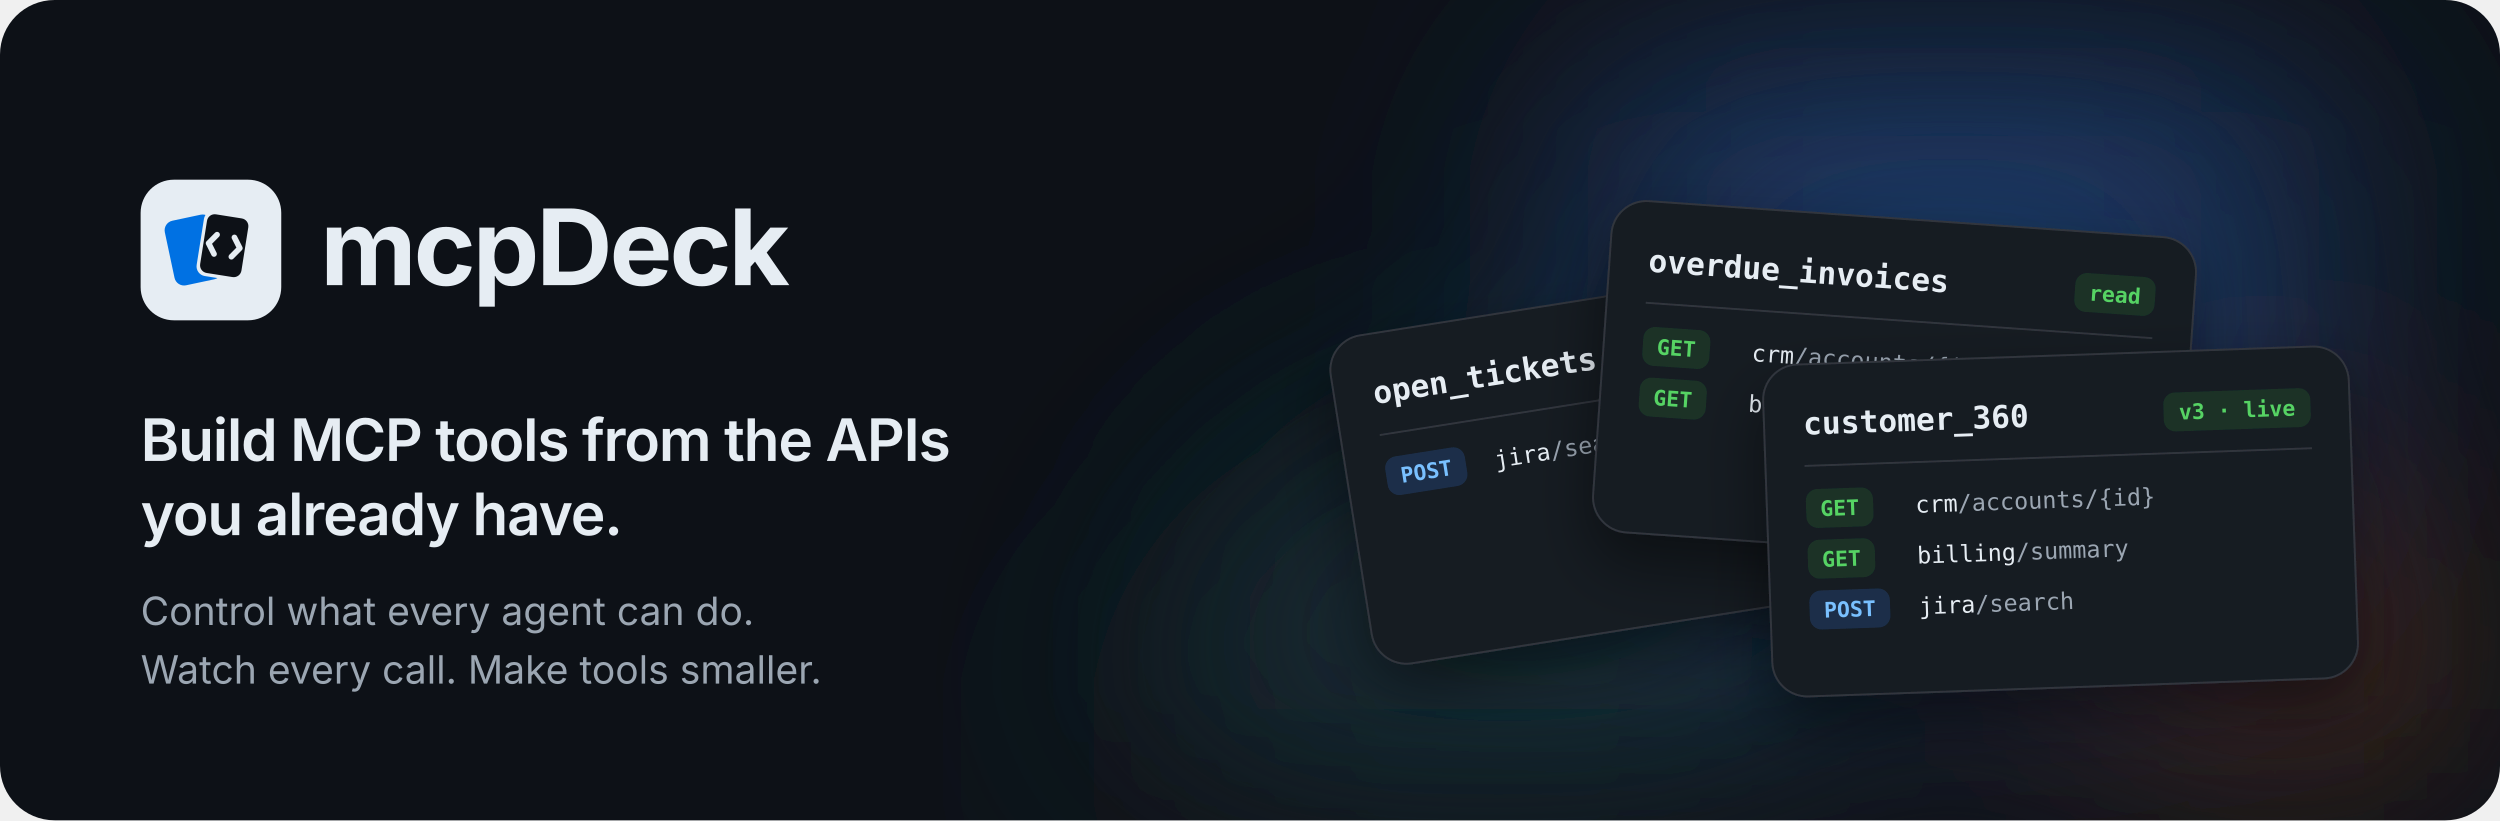
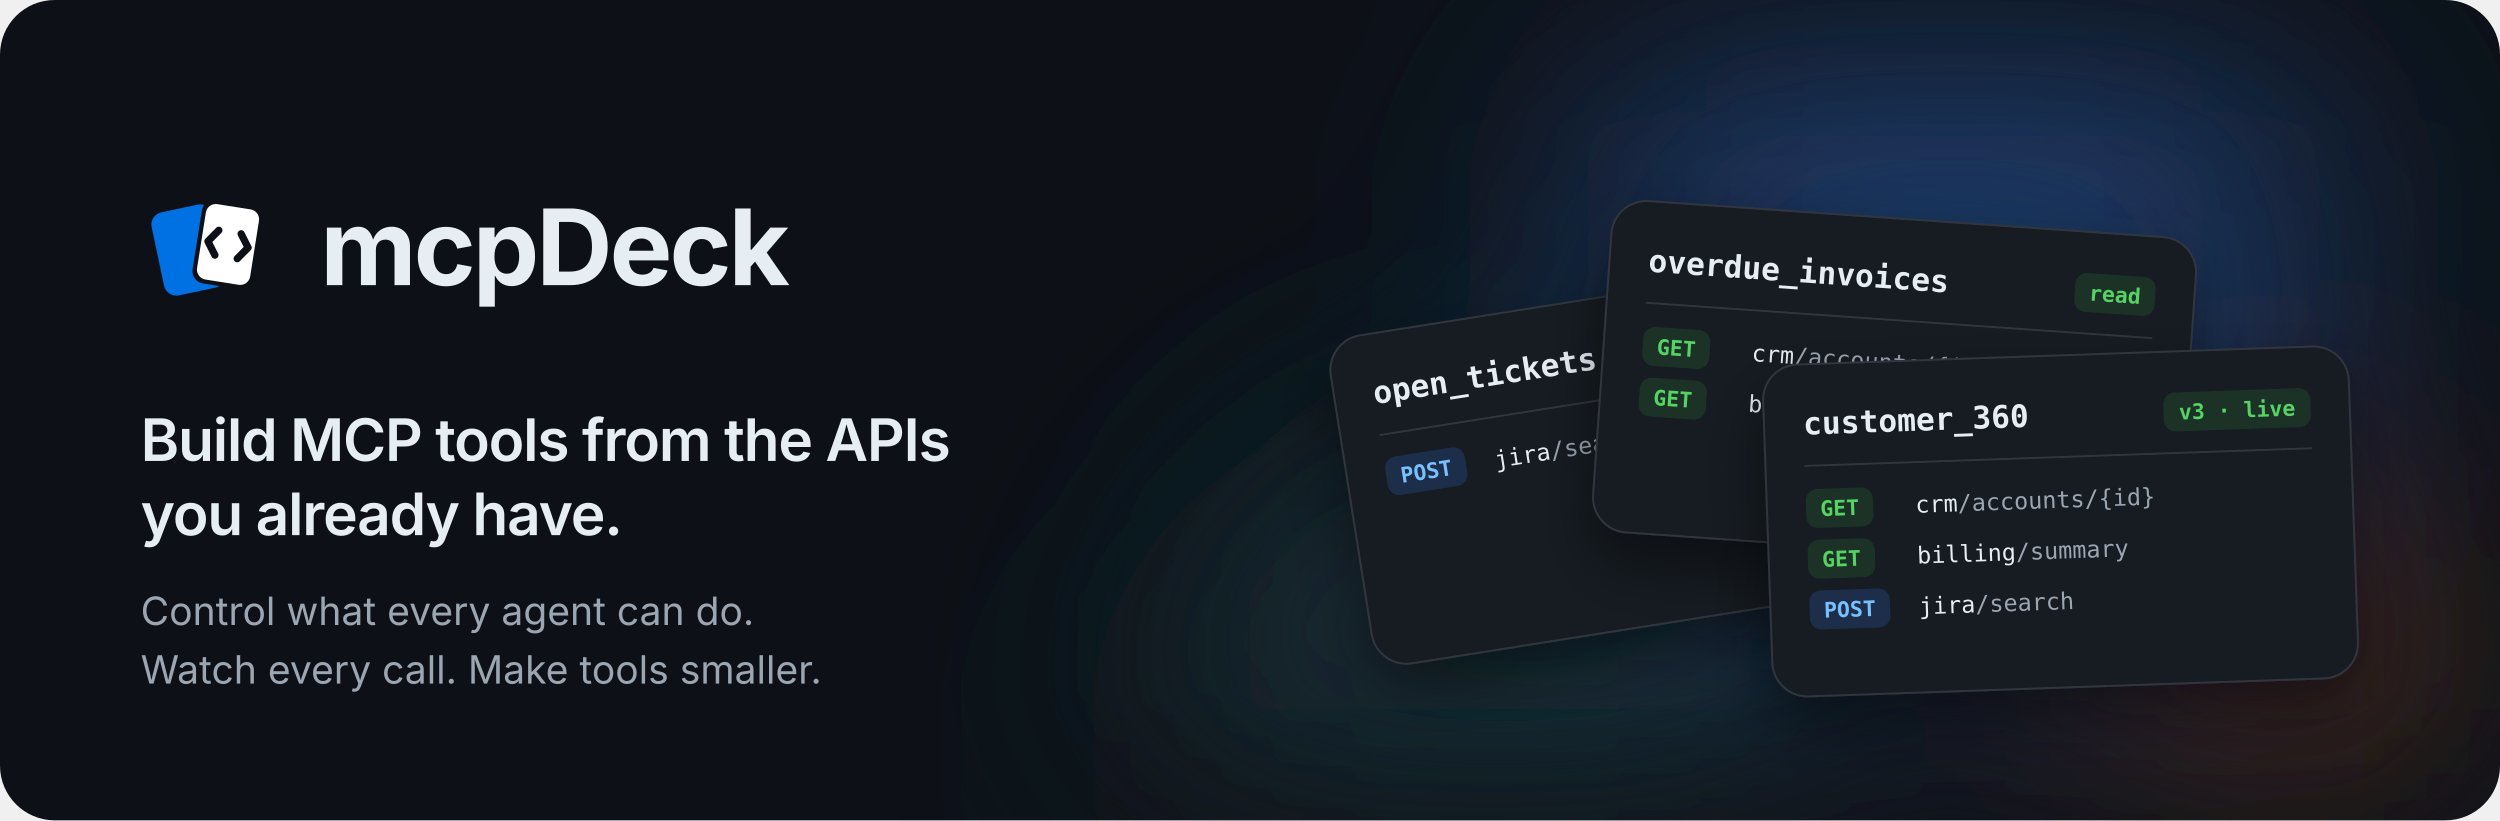
<svg xmlns="http://www.w3.org/2000/svg" width="1280" height="420" viewBox="0 0 1280 420" role="img" aria-label="mcpDeck: build MCP tools from the APIs you already have, and control what every agent can do.">
  <defs>
    <filter id="blur" x="-50%" y="-50%" width="200%" height="200%">
      <feGaussianBlur stdDeviation="70" />
    </filter>
    <filter id="shadow" x="-20%" y="-20%" width="140%" height="160%">
      <feDropShadow dx="0" dy="14" stdDeviation="16" flood-color="rgba(0,0,0,.45)" />
    </filter>
    <clipPath id="clip">
      <rect width="1280" height="420" rx="28" />
    </clipPath>
  </defs>
  <g clip-path="url(#clip)">
    <rect width="1280" height="420" fill="#0D1117" />
    <g filter="url(#blur)" opacity=".9">
      <circle cx="1000" cy="120" r="190" fill="#1B3A6B" />
      <circle cx="760" cy="380" r="170" fill="#16323A" />
      <circle cx="1210" cy="400" r="150" fill="#4A2A1A" />
    </g>
-     <g transform="translate(72 92)">
-       <rect width="72" height="72" rx="17" fill="#E6EDF3" />
+     <svg x="72" y="92" width="72" height="72" viewBox="8 8 56 56">
      <rect x="14.6" y="19.1" width="24.8" height="33.8" rx="5" fill="#0071E3" transform="rotate(-12 27 36)" />
-       <rect x="30.4" y="16.9" width="24.8" height="33.8" rx="5" fill="#E6EDF3" transform="rotate(9 42.8 33.8)" />
-       <rect x="32.1" y="18.6" width="21.4" height="30.4" rx="4" fill="#0D1117" transform="rotate(9 42.8 33.8)" />
-       <g transform="rotate(9 42.8 33.8)" fill="none" stroke="#E6EDF3" stroke-width="2.9" stroke-linecap="round" stroke-linejoin="round">
-         <path d="M38.3 28.8l-3.6 5 3.6 5" />
-         <path d="M47.3 28.8l3.6 5-3.6 5" />
+       <g transform="rotate(9 42.8 33.8)">
+         <rect x="30.4" y="16.9" width="24.8" height="33.8" rx="5" fill="#0D1117" />
+         <rect x="32.1" y="18.6" width="21.4" height="30.4" rx="4" fill="#FFFFFF" />
+         <g fill="none" stroke="#0D1117" stroke-width="2.9" stroke-linecap="round" stroke-linejoin="round">
+           <path d="M38.3 28.8l-3.6 5 3.6 5" />
+           <path d="M47.3 28.8l3.6 5-3.6 5" />
+         </g>
      </g>
-     </g>
+     </svg>
    <text x="164" y="146" font-family="Inter, -apple-system, 'Segoe UI', system-ui, sans-serif" font-size="54" font-weight="700" letter-spacing="-1.5" fill="#E6EDF3">mcpDeck</text>
    <text x="72" y="236" font-family="Inter, -apple-system, 'Segoe UI', system-ui, sans-serif" font-size="30" font-weight="600" letter-spacing="-.6" fill="#E6EDF3">Build MCP tools from the APIs</text>
    <text x="72" y="274" font-family="Inter, -apple-system, 'Segoe UI', system-ui, sans-serif" font-size="30" font-weight="600" letter-spacing="-.6" fill="#E6EDF3">you already have.</text>
    <text x="72" y="320" font-family="Inter, -apple-system, 'Segoe UI', system-ui, sans-serif" font-size="20" fill="#9BA6B2">Control what every agent can do.</text>
    <text x="72" y="350" font-family="Inter, -apple-system, 'Segoe UI', system-ui, sans-serif" font-size="20" fill="#9BA6B2">Watch every call. Make tools smaller.</text>
    <g transform="rotate(-9 840 235)" filter="url(#shadow)">
      <rect x="690" y="150" width="300" height="170" rx="18" fill="#161B22" stroke="#30363D" />
      <text x="710" y="186" font-family="'JetBrains Mono', ui-monospace, 'SF Mono', Consolas, monospace" font-size="16" font-weight="700" fill="#E6EDF3">open_tickets</text>
      <rect x="928.72" y="171" width="41.28" height="20" rx="6" fill="rgba(46,160,67,.18)" />
      <text x="949.36" y="185" font-family="'JetBrains Mono', ui-monospace, 'SF Mono', Consolas, monospace" font-size="11" font-weight="600" fill="#56D364" text-anchor="middle">read</text>
      <line x1="710" y1="202" x2="970" y2="202" stroke="#30363D" />
      <rect x="710" y="214" width="41.28" height="20" rx="6" fill="rgba(56,139,253,.18)" />
      <text x="730.64" y="228" font-family="'JetBrains Mono', ui-monospace, 'SF Mono', Consolas, monospace" font-size="11" font-weight="600" fill="#79C0FF" text-anchor="middle">POST</text>
      <text x="766" y="228" font-family="'JetBrains Mono', ui-monospace, 'SF Mono', Consolas, monospace" font-size="12" fill="#E6EDF3">jira<tspan fill="#9BA6B2"> /search</tspan>
      </text>
    </g>
    <g transform="rotate(4 970 197)" filter="url(#shadow)">
      <rect x="820" y="112" width="300" height="170" rx="18" fill="#161B22" stroke="#30363D" />
      <text x="840" y="148" font-family="'JetBrains Mono', ui-monospace, 'SF Mono', Consolas, monospace" font-size="16" font-weight="700" fill="#E6EDF3">overdue_invoices</text>
      <rect x="1058.72" y="133" width="41.28" height="20" rx="6" fill="rgba(46,160,67,.18)" />
      <text x="1079.36" y="147" font-family="'JetBrains Mono', ui-monospace, 'SF Mono', Consolas, monospace" font-size="11" font-weight="600" fill="#56D364" text-anchor="middle">read</text>
      <line x1="840" y1="164" x2="1100" y2="164" stroke="#30363D" />
      <rect x="840" y="176" width="34.46" height="20" rx="6" fill="rgba(46,160,67,.18)" />
      <text x="857.23" y="190" font-family="'JetBrains Mono', ui-monospace, 'SF Mono', Consolas, monospace" font-size="11" font-weight="600" fill="#56D364" text-anchor="middle">GET</text>
      <text x="896" y="190" font-family="'JetBrains Mono', ui-monospace, 'SF Mono', Consolas, monospace" font-size="12" fill="#E6EDF3">crm<tspan fill="#9BA6B2"> /accounts/{id}</tspan>
      </text>
      <rect x="840" y="202" width="34.46" height="20" rx="6" fill="rgba(46,160,67,.18)" />
      <text x="857.23" y="216" font-family="'JetBrains Mono', ui-monospace, 'SF Mono', Consolas, monospace" font-size="11" font-weight="600" fill="#56D364" text-anchor="middle">GET</text>
      <text x="896" y="216" font-family="'JetBrains Mono', ui-monospace, 'SF Mono', Consolas, monospace" font-size="12" fill="#E6EDF3">billing<tspan fill="#9BA6B2"> /invoices</tspan>
      </text>
    </g>
    <g transform="rotate(-2 1055 267)" filter="url(#shadow)">
      <rect x="905" y="182" width="300" height="170" rx="18" fill="#161B22" stroke="#30363D" />
      <text x="925" y="218" font-family="'JetBrains Mono', ui-monospace, 'SF Mono', Consolas, monospace" font-size="16" font-weight="700" fill="#E6EDF3">customer_360</text>
      <rect x="1109.62" y="203" width="75.38" height="20" rx="6" fill="rgba(46,160,67,.18)" />
      <text x="1147.31" y="217" font-family="'JetBrains Mono', ui-monospace, 'SF Mono', Consolas, monospace" font-size="11" font-weight="600" fill="#56D364" text-anchor="middle">v3 · live</text>
      <line x1="925" y1="234" x2="1185" y2="234" stroke="#30363D" />
      <rect x="925" y="246" width="34.46" height="20" rx="6" fill="rgba(46,160,67,.18)" />
      <text x="942.23" y="260" font-family="'JetBrains Mono', ui-monospace, 'SF Mono', Consolas, monospace" font-size="11" font-weight="600" fill="#56D364" text-anchor="middle">GET</text>
      <text x="981" y="260" font-family="'JetBrains Mono', ui-monospace, 'SF Mono', Consolas, monospace" font-size="12" fill="#E6EDF3">crm<tspan fill="#9BA6B2"> /accounts/{id}</tspan>
      </text>
      <rect x="925" y="272" width="34.46" height="20" rx="6" fill="rgba(46,160,67,.18)" />
      <text x="942.23" y="286" font-family="'JetBrains Mono', ui-monospace, 'SF Mono', Consolas, monospace" font-size="11" font-weight="600" fill="#56D364" text-anchor="middle">GET</text>
      <text x="981" y="286" font-family="'JetBrains Mono', ui-monospace, 'SF Mono', Consolas, monospace" font-size="12" fill="#E6EDF3">billing<tspan fill="#9BA6B2"> /summary</tspan>
      </text>
      <rect x="925" y="298" width="41.28" height="20" rx="6" fill="rgba(56,139,253,.18)" />
      <text x="945.64" y="312" font-family="'JetBrains Mono', ui-monospace, 'SF Mono', Consolas, monospace" font-size="11" font-weight="600" fill="#79C0FF" text-anchor="middle">POST</text>
      <text x="981" y="312" font-family="'JetBrains Mono', ui-monospace, 'SF Mono', Consolas, monospace" font-size="12" fill="#E6EDF3">jira<tspan fill="#9BA6B2"> /search</tspan>
      </text>
    </g>
  </g>
</svg>
